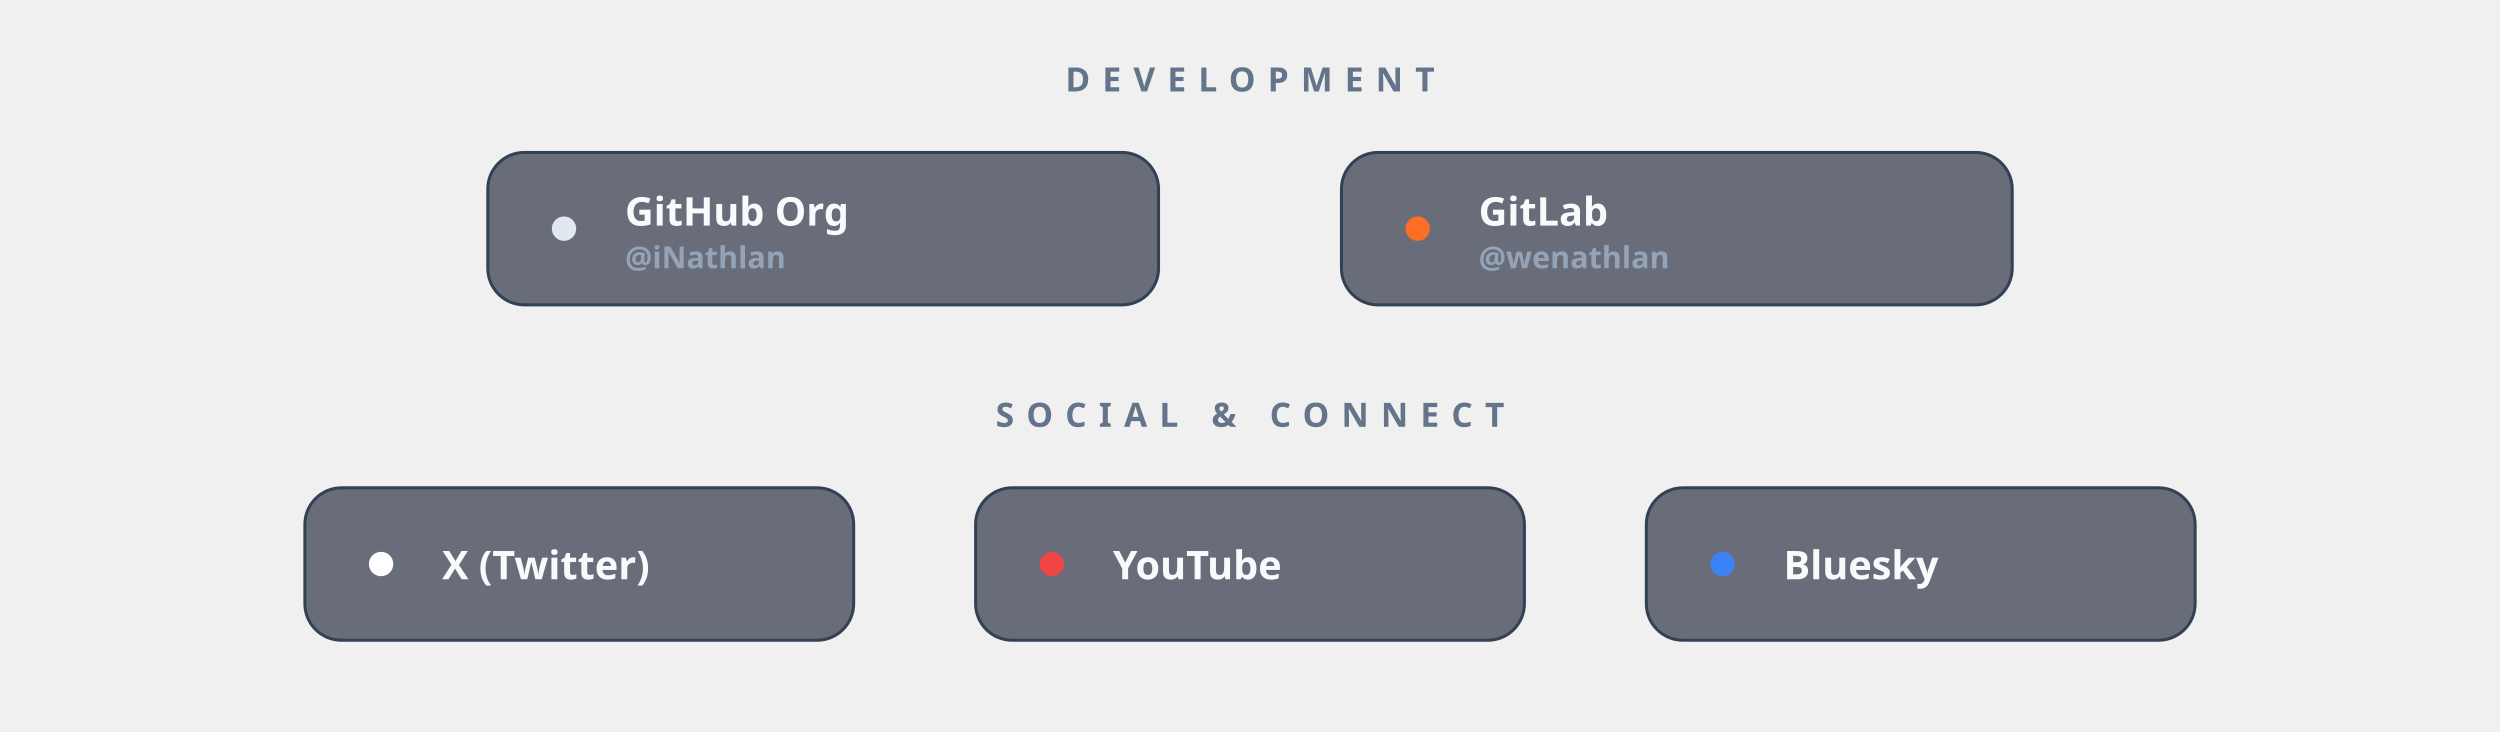
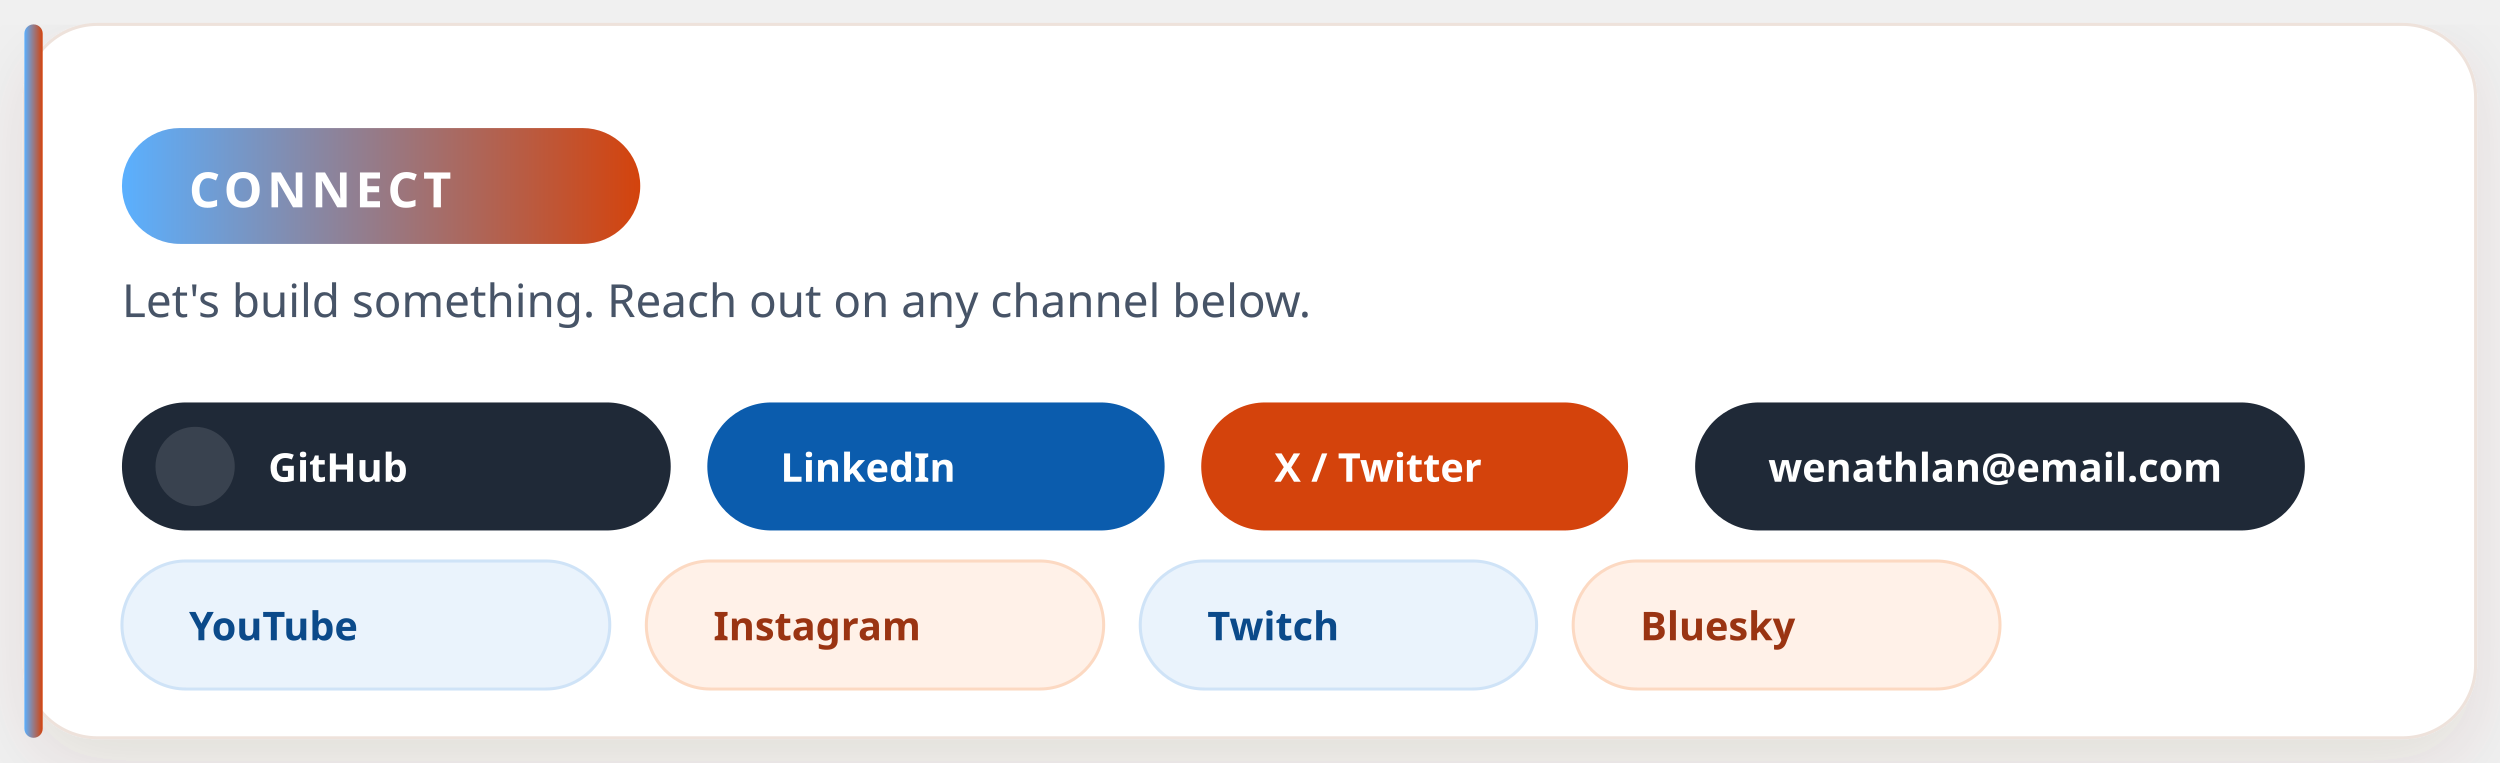
- <svg xmlns="http://www.w3.org/2000/svg" xmlns:xlink="http://www.w3.org/1999/xlink" width="820" height="240" viewBox="0 0 820 240">
-   <style>
-     text { font-family: 'Segoe UI', system-ui, -apple-system, sans-serif; }
-     .sec-title { font-size: 11px; font-weight: 800; letter-spacing: 4px; fill: #64748B; }
-     .btn-text { font-size: 13px; font-weight: 700; }
-     .btn-sub { font-size: 10px; font-weight: 600; fill: #94A3B8; }
-     .btn-glass { stroke: #334155; stroke-width: 1; fill: #0f172a; fill-opacity: 0.6; }
-   </style>
-   <rect width="820" height="240" fill="transparent" />
-   <text x="410" y="30" text-anchor="middle" class="sec-title">DEVELOPMENT</text>
-   <g transform="translate(160, 50)">
-     <a xlink:href="https://github.com/iNathlan" target="_blank">
-       <rect x="0" y="0" width="220" height="50" rx="12" class="btn-glass" />
-       <circle cx="25" cy="25" r="4" fill="#E2E8F0" />
-       <text x="45" y="24" class="btn-text" fill="#F8FAFC">GitHub Org</text>
-       <text x="45" y="38" class="btn-sub">@iNathlan</text>
-     </a>
+ <svg xmlns="http://www.w3.org/2000/svg" width="820" height="250" viewBox="0 0 820 250" role="img" aria-label="Connect">
+   <defs>
+     <linearGradient id="hC" x1="0" y1="0" x2="1" y2="0">
+       <stop offset="0" stop-color="#5ab0ff" />
+       <stop offset="1" stop-color="#d4430c" />
+     </linearGradient>
+     <filter id="shC" x="-10%" y="-10%" width="120%" height="120%">
+       <feDropShadow dx="0" dy="8" stdDeviation="12" flood-color="#5a2a00" flood-opacity="0.10" />
+     </filter>
+   </defs>
+   <rect x="8" y="8" width="804" height="234" rx="24" fill="#ffffff" stroke="#eee2db" filter="url(#shC)" />
+   <rect x="8" y="8" width="6" height="234" rx="3" fill="url(#hC)" />
+   <g transform="translate(40 44)">
+     <rect x="0" y="-2" width="170" height="38" rx="19" fill="url(#hC)" />
+     <text x="22" y="24" font-family="'Segoe UI', system-ui, sans-serif" font-size="16" font-weight="700" fill="#ffffff" letter-spacing="1.5">CONNECT</text>
  </g>
-   <g transform="translate(440, 50)">
-     <a xlink:href="https://gitlab.com/wenathlan" target="_blank">
-       <rect x="0" y="0" width="220" height="50" rx="12" class="btn-glass" />
-       <circle cx="25" cy="25" r="4" fill="#FC6D26" />
-       <text x="45" y="24" class="btn-text" fill="#F8FAFC">GitLab</text>
-       <text x="45" y="38" class="btn-sub">@wenathlan</text>
-     </a>
-   </g>
-   <text x="410" y="140" text-anchor="middle" class="sec-title">SOCIAL &amp; CONNECT</text>
-   <g transform="translate(100, 160)">
-     <a xlink:href="https://x.com/wenathlan" target="_blank">
-       <rect x="0" y="0" width="180" height="50" rx="12" class="btn-glass" />
-       <circle cx="25" cy="25" r="4" fill="#ffffff" />
-       <text x="45" y="30" class="btn-text" fill="#F8FAFC">X (Twitter)</text>
-     </a>
-   </g>
-   <g transform="translate(320, 160)">
-     <a xlink:href="https://youtube.com/@wenathlan" target="_blank">
-       <rect x="0" y="0" width="180" height="50" rx="12" class="btn-glass" />
-       <circle cx="25" cy="25" r="4" fill="#EF4444" />
-       <text x="45" y="30" class="btn-text" fill="#F8FAFC">YouTube</text>
-     </a>
-   </g>
-   <g transform="translate(540, 160)">
-     <a xlink:href="https://bsky.app/profile/wenathlan" target="_blank">
-       <rect x="0" y="0" width="180" height="50" rx="12" class="btn-glass" />
-       <circle cx="25" cy="25" r="4" fill="#3B82F6" />
-       <text x="45" y="30" class="btn-text" fill="#F8FAFC">Bluesky</text>
-     </a>
+   <text x="40" y="104" font-family="'Segoe UI', system-ui, sans-serif" font-size="15" fill="#475467">Let's build something. Reach out on any channel below.</text>
+   <g font-family="'Segoe UI', system-ui, sans-serif" font-size="13" font-weight="600">
+     <g transform="translate(40 132)">
+       <rect x="0" y="0" width="180" height="42" rx="21" fill="#1f2937" />
+       <circle cx="24" cy="21" r="13" fill="#ffffff" opacity="0.12" />
+       <text x="48" y="26" fill="#ffffff">GitHub</text>
+     </g>
+     <g transform="translate(232 132)">
+       <rect x="0" y="0" width="150" height="42" rx="21" fill="#0b5cad" />
+       <text x="24" y="26" fill="#ffffff">LinkedIn</text>
+     </g>
+     <g transform="translate(394 132)">
+       <rect x="0" y="0" width="140" height="42" rx="21" fill="#d4430c" />
+       <text x="24" y="26" fill="#ffffff">X / Twitter</text>
+     </g>
+     <g transform="translate(556 132)">
+       <rect x="0" y="0" width="200" height="42" rx="21" fill="#1f2937" />
+       <text x="24" y="26" fill="#ffffff">wenathlan@email.com</text>
+     </g>
+     <g transform="translate(40 184)">
+       <rect x="0" y="0" width="160" height="42" rx="21" fill="#eaf3fc" stroke="#cfe3f7" />
+       <text x="22" y="26" fill="#0b4a8a">YouTube</text>
+     </g>
+     <g transform="translate(212 184)">
+       <rect x="0" y="0" width="150" height="42" rx="21" fill="#fff1e8" stroke="#fcd9c2" />
+       <text x="22" y="26" fill="#9a3412">Instagram</text>
+     </g>
+     <g transform="translate(374 184)">
+       <rect x="0" y="0" width="130" height="42" rx="21" fill="#eaf3fc" stroke="#cfe3f7" />
+       <text x="22" y="26" fill="#0b4a8a">Twitch</text>
+     </g>
+     <g transform="translate(516 184)">
+       <rect x="0" y="0" width="140" height="42" rx="21" fill="#fff1e8" stroke="#fcd9c2" />
+       <text x="22" y="26" fill="#9a3412">Bluesky</text>
+     </g>
  </g>
</svg>
